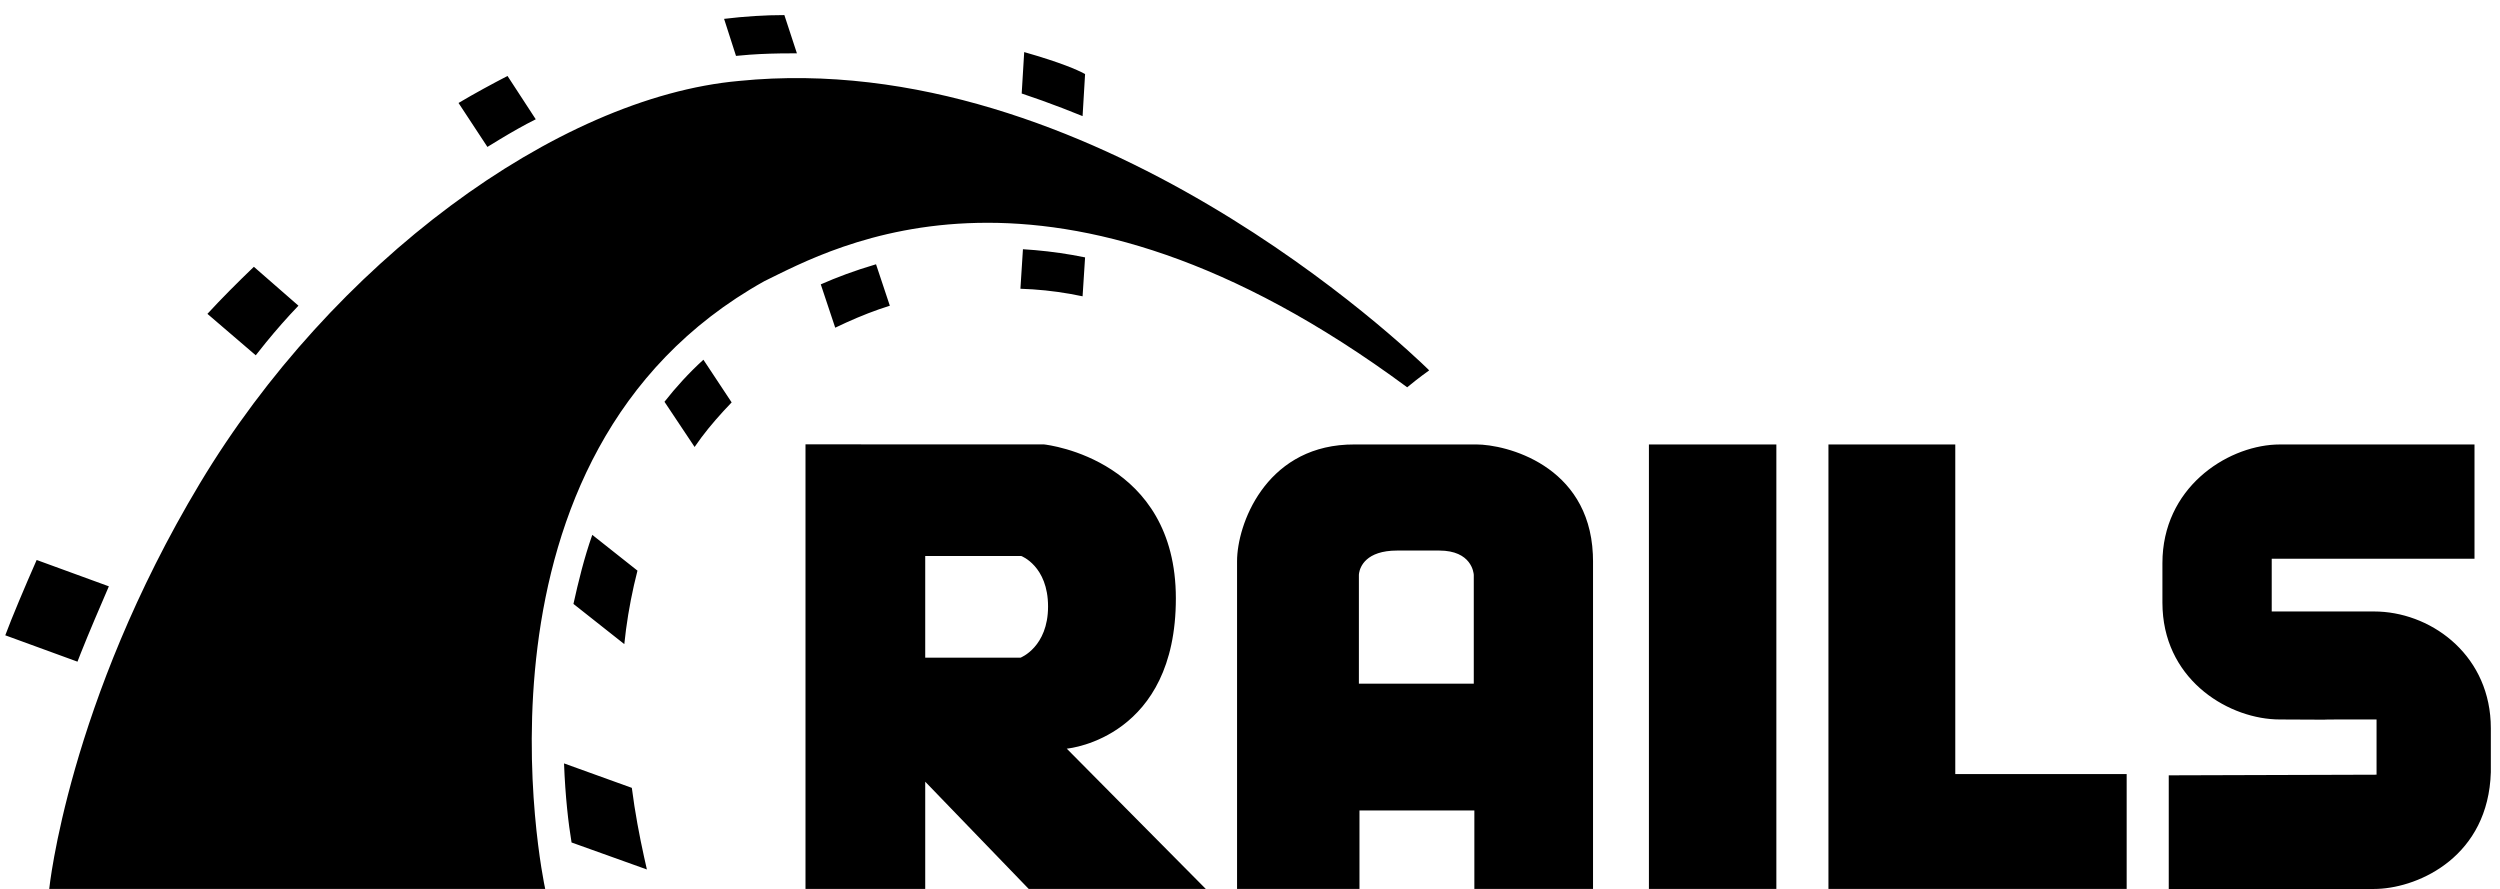
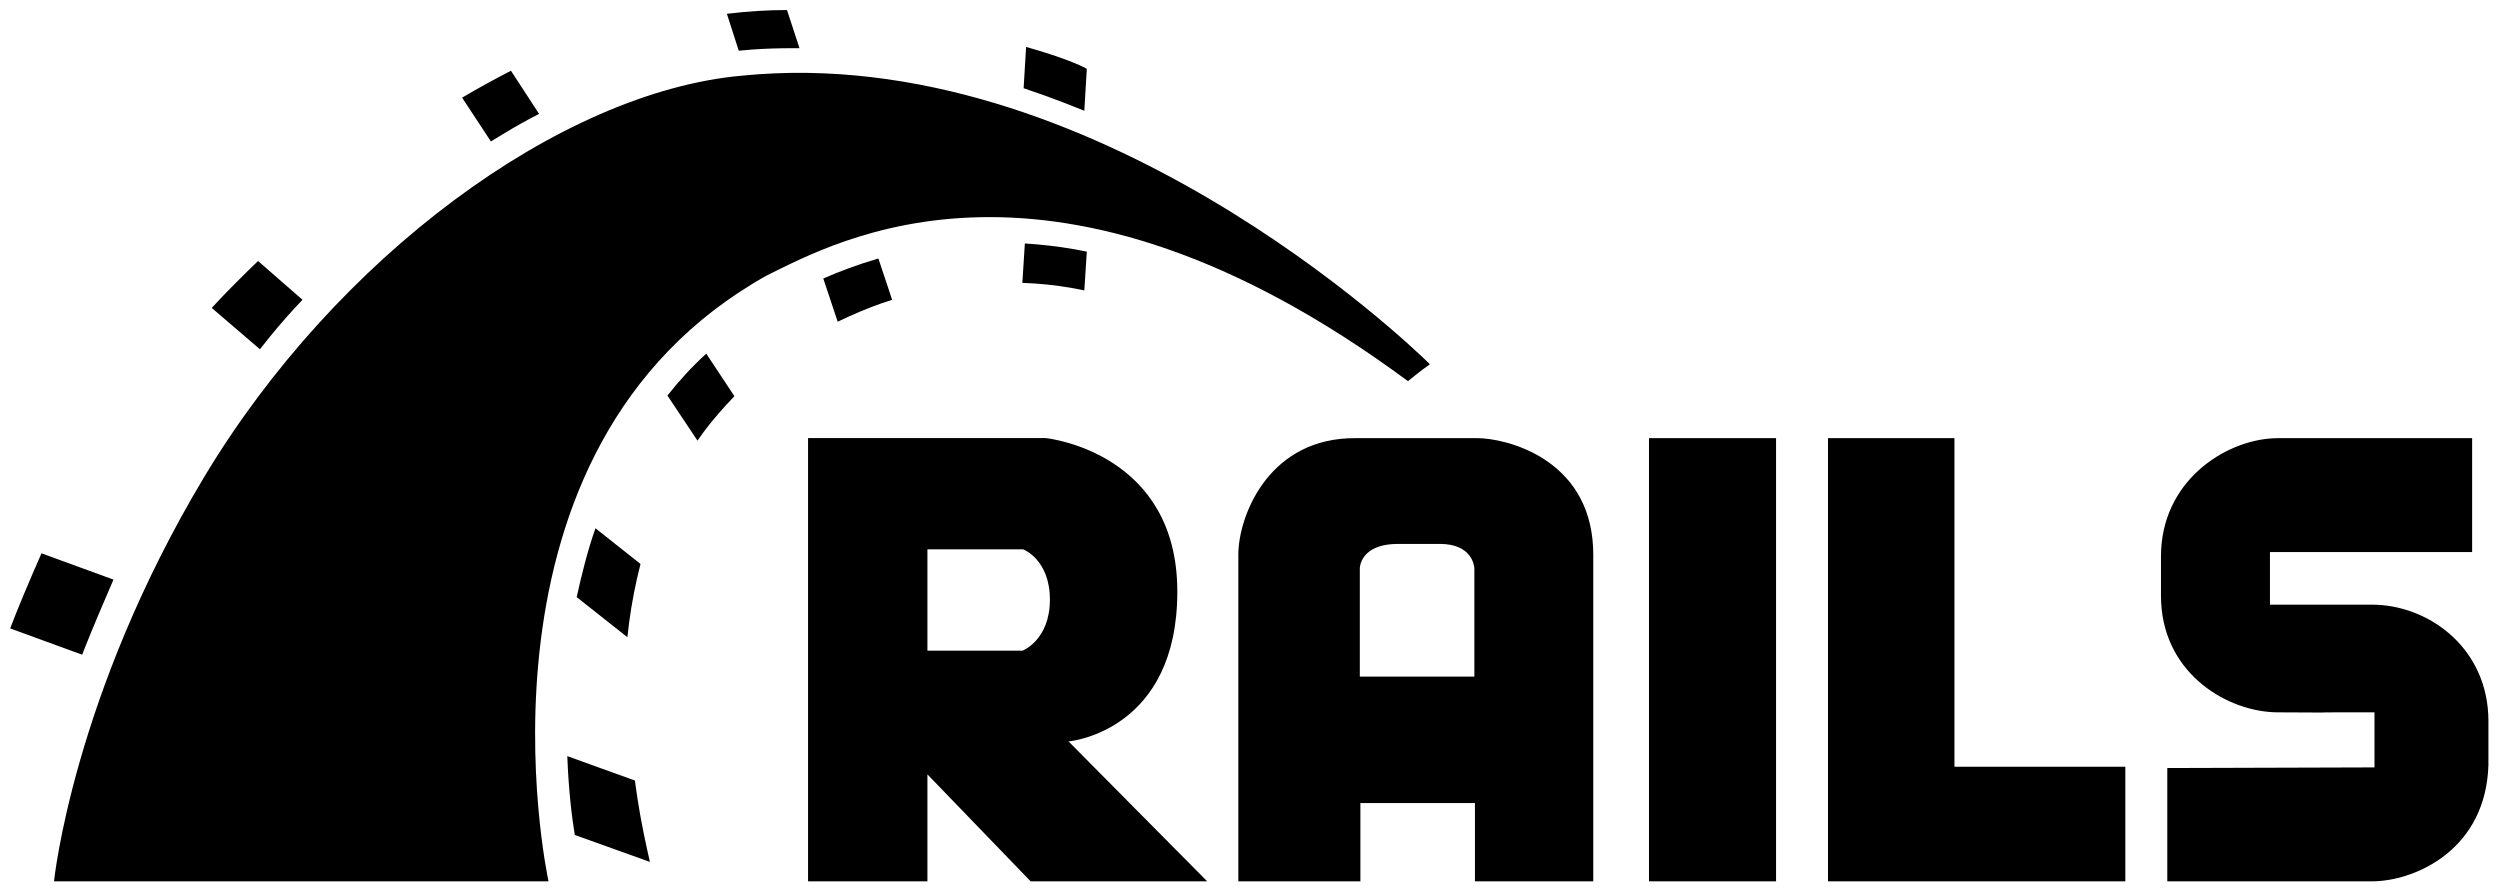
- <svg xmlns="http://www.w3.org/2000/svg" height="32" viewBox="0 0 90 32" width="90">
+ <svg xmlns="http://www.w3.org/2000/svg" viewBox="-0.178 0.181 90.266 32.177">
  <path d="m418.082 26v4.114h-7.3v1.899h3.684c1.973 0 4.073 1.466 4.198 3.967l.006.237v1.582c-.088 3.008-2.543 4.139-4.072 4.201l-.132.003h-7.391v-4.091l7.481-.023v-1.989l-1.19.001-.347.001-.085 0-.128.001-.045 0-.056.001-.016.001c.001 0.0.013.001.034.001l.052.001c.031 0.0.067.001.105.001l.078.001-.155-0c-.314-.002-.852-.004-1.729-.008-1.775 0-4.082-1.339-4.22-3.955l-.007-.249v-1.424c0-2.698 2.278-4.183 4.065-4.268l.161-.004zm-18.692 0v11.866h6.17v4.136h-10.736v-16.002zm-6.441 0v16.002h-4.588v-16.002zm-10.804 0c1.058 0 4.049.731 4.198 3.951l.006.253v11.798h-4.272v-2.825h-4.136v2.825h-4.407v-11.798c0-1.318 1.004-4.047 3.947-4.197l.257-.006zm-24.147-.003 8.58.001c.179.02 4.753.57 4.753 5.544s-3.776 5.395-3.924 5.409l-.004 0 5.006 5.051h-6.375l-3.726-3.861v3.861h-4.31zm22.419-2.697.033.033s-.384.271-.791.61c-12.838-9.493-20.681-5.018-23.144-3.82-11.188 6.243-7.955 21.568-7.889 21.874l.001.005h-17.855s.678-6.69 5.424-14.601c4.746-7.911 12.838-13.9 19.415-14.488 12.682-1.27 24.111 9.706 24.806 10.386zm-31.112 14.182 2.441.881c.113.885.273 1.723.441 2.488l.101.45-2.712-.972c-.113-.678-.226-1.65-.271-2.848zm31.507-7.662h-1.514c-1.128 0-1.333.59-1.37.805l-.007.056-.001.015-0 3.915h4.136l-0-3.916c-.005-.08-.083-.875-1.243-.875zm-50.492.339 2.599.949c-.316.732-.719 1.671-1.012 2.409l-.118.303-2.599-.949c.226-.61.701-1.74 1.13-2.712zm35.445-.143h-3.457v3.659h3.434s.988-.382.988-1.841-.965-1.818-.965-1.818zm-15.443-.761 1.627 1.288c-.181.705-.318 1.41-.412 2.116l-.062.529-1.831-1.447c.181-.814.384-1.65.678-2.486zm4-6.306 1.017 1.537c-.398.416-.767.832-1.095 1.271l-.238.334-1.085-1.627c.407-.52.881-1.04 1.401-1.514zm-16.183-3.345 1.605 1.401c-.407.424-.801.873-1.173 1.329l-.364.457-1.74-1.492c.52-.565 1.085-1.13 1.673-1.695zm22.398-.09.497 1.492c-.524.163-1.049.369-1.573.607l-.393.184-.52-1.56c.565-.249 1.22-.497 1.989-.723zm5.289-.542c.579.036 1.172.101 1.779.207l.458.087-.09 1.401c-.597-.127-1.193-.21-1.79-.25l-.448-.022zm-18.556-6.238 1.017 1.56c-.441.22-.869.466-1.303.728l-.437.267-1.04-1.582c.61-.362 1.198-.678 1.763-.972zm18.601-.859c1.345.384 1.924.647 2.155.771l.037.02-.09 1.514c-.482-.196-.964-.382-1.453-.558l-.739-.256zm-8.634-1.333.452 1.379h-.226c-.492 0-.983.013-1.475.048l-.492.043-.429-1.333c.746-.09 1.469-.136 2.17-.136z" transform="translate(-329 -10)" />
</svg>
